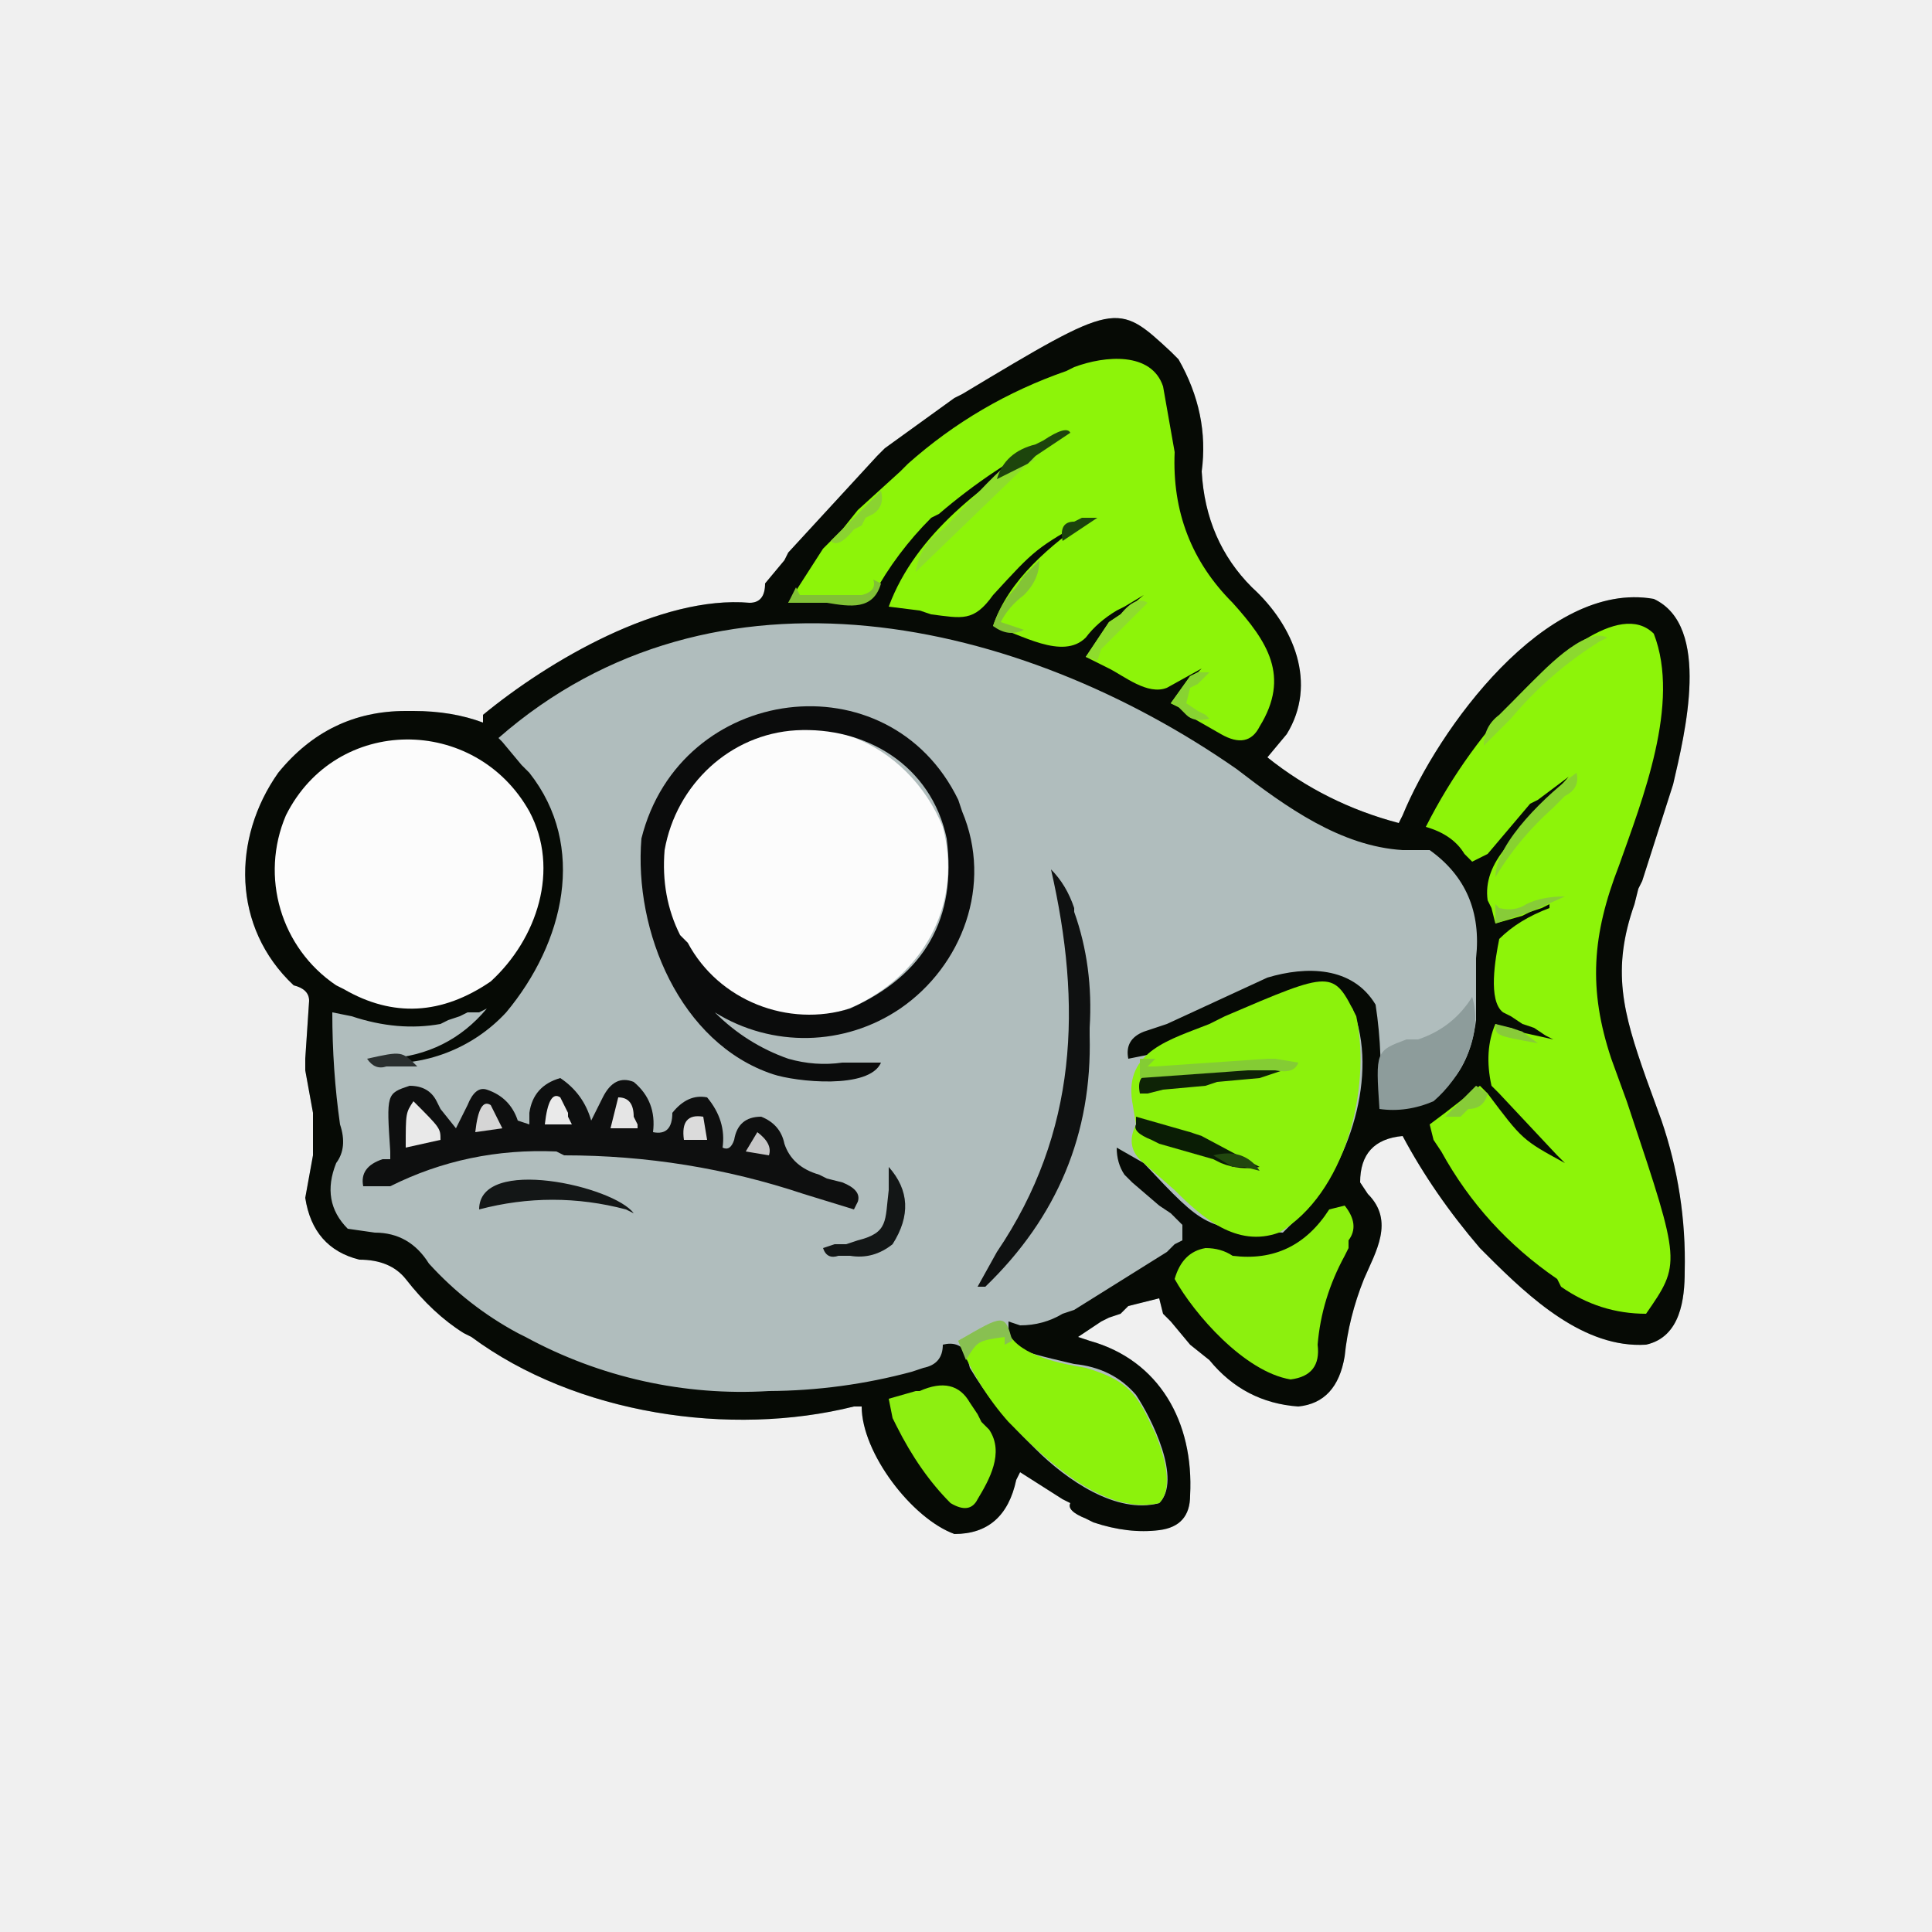
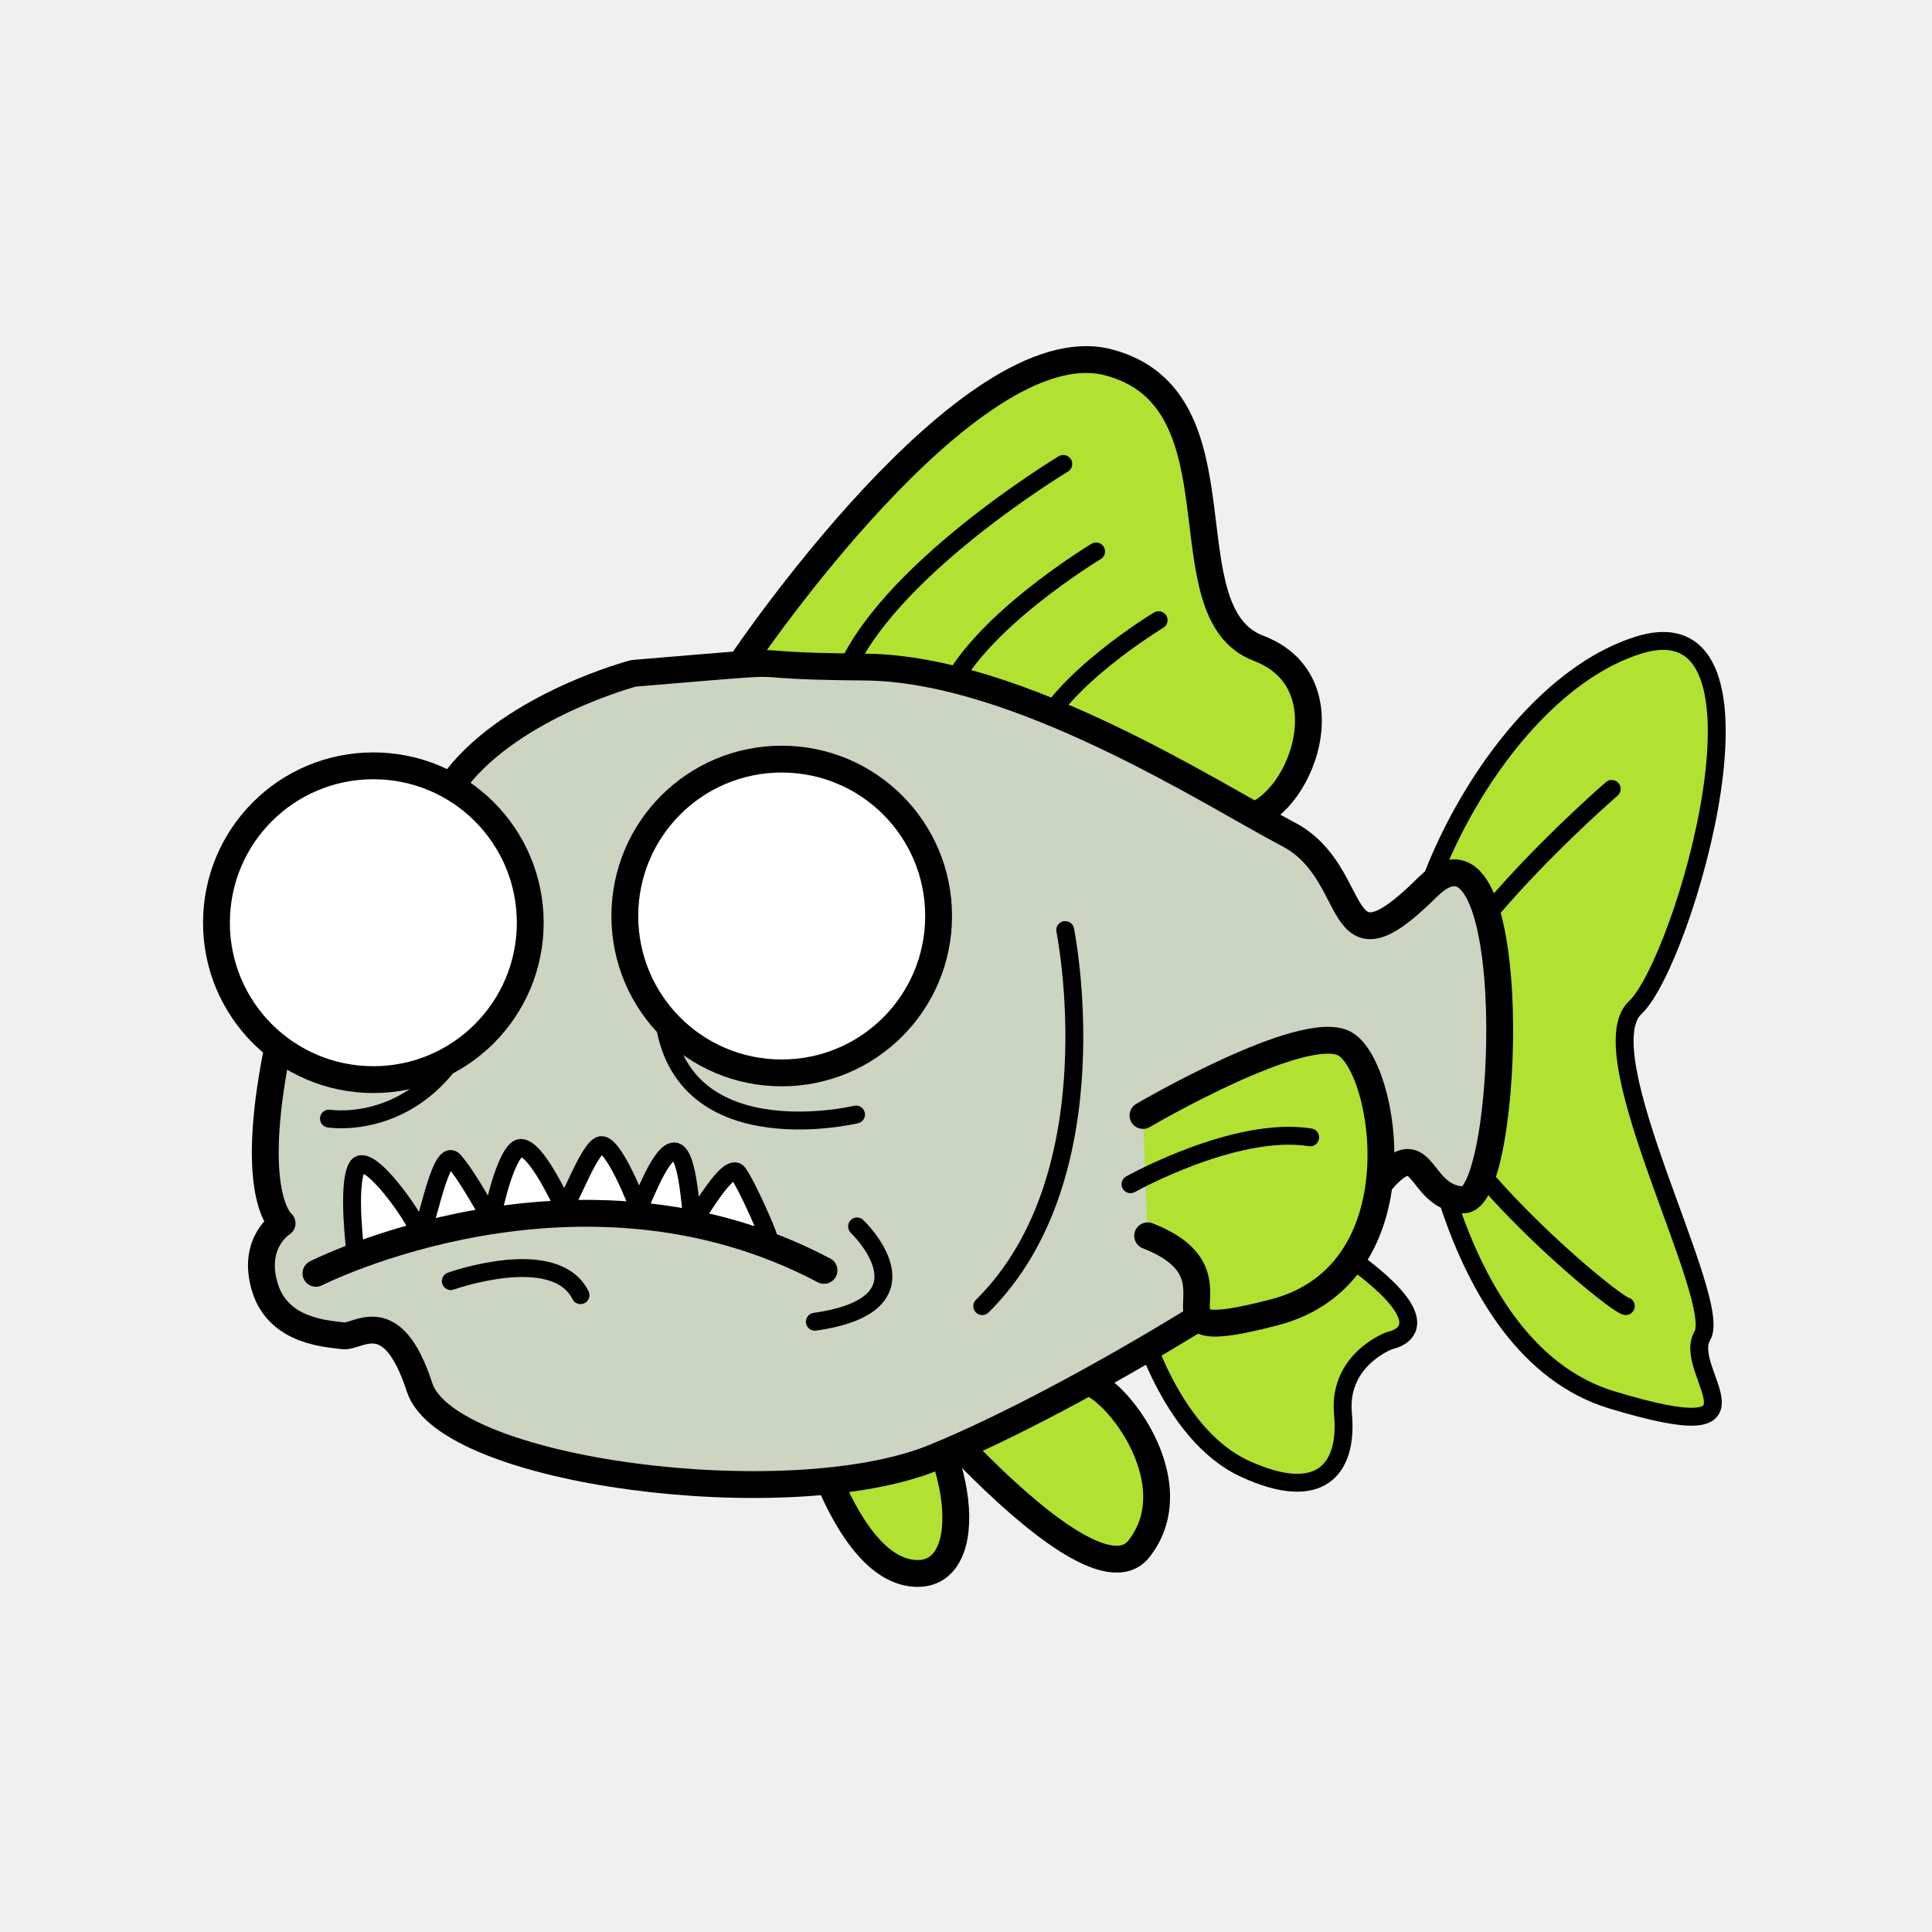
- <svg xmlns="http://www.w3.org/2000/svg" style="display:block" viewBox="0 0 500 500">
-   <path d="m0 0 2 2q8 14 6 29 1 18 13 30c11 10 17 25 9 38l-5 6q15 12 34 17l1-2c9-22 37-61 65-56 15 7 8 35 5 48l-8 25-1 2-1 4c-6 17-3 28 3 45l4 11a112 112 0 0 1 6 39c0 7-1 17-10 19-16 1-30-12-41-23l-2-2q-12-14-20-29-11 1-11 12l2 3c7 7 2 15-1 22q-4 10-5 20-2 12-12 13-14-1-23-12l-5-4-5-6-2-2-1-4-8 2-2 2-3 1-2 1-6 4 3 1c18 5 27 21 26 40q0 8-8 9t-17-2l-2-1q-5-2-4-4l-2-1-11-7-1 2q-3 14-16 14c-11-4-24-21-24-33h-2c-32 8-72 2-99-18l-2-1q-8-5-15-14-4-5-12-5-12-3-14-16l2-11v-11l-2-11v-3l1-15q0-3-4-4c-16-15-16-38-4-55q13-16 33-16h2q10 0 18 3v-2c17-14 46-31 69-29q4 0 4-5l5-6 1-2 23-25 2-2 18-13 2-1C-14-13-14-13 0 0" style="fill:#b0bdbd" transform="translate(303 91)" />
-   <path d="m0 0 2 2q8 14 6 29 1 18 13 30c11 10 17 25 9 38l-5 6q15 12 34 17l1-2c9-22 37-61 65-56 15 7 8 35 5 48l-8 25-1 2-1 4c-6 17-3 28 3 45l4 11a112 112 0 0 1 6 39c0 7-1 17-10 19-16 1-30-12-41-23l-2-2q-12-14-20-29-11 1-11 12l2 3c7 7 2 15-1 22q-4 10-5 20-2 12-12 13-14-1-23-12l-5-4-5-6-2-2-1-4-8 2-2 2-3 1-2 1-6 4 3 1c18 5 27 21 26 40q0 8-8 9t-17-2l-2-1q-5-2-4-4l-2-1-11-7-1 2q-3 14-16 14c-11-4-24-21-24-33h-2c-32 8-72 2-99-18l-2-1q-8-5-15-14-4-5-12-5-12-3-14-16l2-11v-11l-2-11v-3l1-15q0-3-4-4c-16-15-16-38-4-55q13-16 33-16h2q10 0 18 3v-2c17-14 46-31 69-29q4 0 4-5l5-6 1-2 23-25 2-2 18-13 2-1C-14-13-14-13 0 0m-174 100 1 1 5 6 2 2c15 19 9 44-6 62a41 41 0 0 1-34 13l3-1q16-1 26-13l-2 1h-3l-2 1-3 1-2 1q-11 2-23-2l-5-1q0 15 2 29 2 6-1 10-4 10 3 17l7 1q9 0 14 8 10 11 23 18l2 1a117 117 0 0 0 63 14 145 145 0 0 0 37-5l3-1q5-1 5-6 4-1 6 2l1 4q6 10 14 18l3 3c8 8 21 17 32 14 6-6-2-22-6-28q-6-7-16-8c-17-4-17-4-17-11l3 1q6 0 11-3l3-1 24-15 2-2 2-1v-4l-3-3-3-2-7-6-2-2q-2-3-2-7l7 4c16 17 16 17 36 18l3-3 2-2c12-12 20-36 13-53-5-7-16-4-23-2l-2 1-23 10-3 2-2 1-5 1q-1-5 4-7l3-1 3-1 26-12c10-3 22-3 28 7q2 13 1 27 22 0 25-23v-16q2-18-12-28h-7c-16-1-30-11-43-21-56-39-135-57-191-8" style="fill:#060a05" transform="translate(303 91)" />
-   <path d="M0 0c7 18-3 43-9 60-7 18-8 32-2 50l4 11 1 3c13 39 13 39 4 52q-12 0-22-7l-1-2q-19-13-30-33l-2-3-1-4 4-3 9-7 2 2c9 12 9 12 20 18l-2-2-15-16-2-2q-2-9 1-16l2 1h2l2 1 9 2-2-1-3-2-3-1-3-2-2-1c-4-3-2-14-1-19q5-5 13-8v-1l-2 1-3 1-2 1-7 2-1-4-1-2q-1-7 5-14l1-1 15-17-8 6-2 1-11 13-4 2-2-2q-3-5-10-7a141 141 0 0 1 26-36C-27 8-9-9 0 0" style="fill:#8df409" transform="translate(428 164)" />
-   <path d="m0 0 3 17Q2 40 18 56c9 10 15 19 7 32q-3 6-10 2l-7-4-2-2-4-2 5-7 2-1 1-1-9 5c-5 2-11-3-15-5l-2-1-4-2 6-9 3-2 6-5-5 3-2 1q-5 3-8 7c-6 6-17-1-24-3 4-12 15-21 25-28-14 8-14 8-25 20-5 7-8 6-16 5l-3-1-8-1c7-19 25-32 41-42l2-2q-16 8-30 20l-2 1q-9 9-15 20-2 2-6 2h-16l9-14 2-2 3-3 4-5 11-10 2-2Q-48 4-25-4l2-1c8-3 20-4 23 5" style="fill:#8df409" transform="translate(301 100)" />
-   <path d="M0 0c5 19-4 37-22 46-15 7-33 1-43-12l-4-8-1-2c-8-16 1-34 15-44C-34-33-9-22 0 0" style="fill:#fcfcfc" transform="translate(244 214)" />
-   <path d="M0 0c8 15 2 33-10 44q-19 13-38 2l-2-1A36 36 0 0 1-63 1c13-26 49-26 63-1" style="fill:#fcfcfc" transform="translate(137 210)" />
-   <path d="M0 0c4 19-3 46-20 56-11 4-20-4-27-11l-8-7q-5-4-2-10l-1-6C-60 9-48 6-38 2l4-2C-6-12-6-12 0 0" style="fill:#8cf20c" transform="translate(351 263)" />
-   <path d="m0 0 1 3c8 19 0 40-16 51a44 44 0 0 1-48 1 50 50 0 0 0 19 12q7 2 14 1h10c-3 7-22 5-28 3-24-8-36-37-34-61C-72-30-18-37 0 0m-76 13q-1 12 4 22l2 2c8 15 26 22 42 17Q1 41-3 10C-7-9-24-19-42-18c-17 1-31 14-34 31" style="fill:#0b0c0c" transform="translate(248 207)" />
-   <path d="M0 0q6 5 5 13 5 1 5-5 4-5 9-4 5 6 4 13 2 1 3-2 1-6 7-6 5 2 6 7 2 6 9 8l2 1 4 1q5 2 4 5l-1 2-13-4Q14 19-18 19l-2-1q-23-1-43 9h-7q-1-5 5-7h2v-2c-1-15-1-15 5-17q5 0 7 4l1 2 4 5 1-2 1-2 1-2q2-5 5-4 6 2 8 8l3 1V8q1-7 8-9 6 4 8 11l1-2 1-2 1-2q3-6 8-4" style="fill:#0e0f0f" transform="translate(164 280)" />
-   <path d="M0 0c3 6 14 8 20 9 10 3 13 6 17 15l1 2c2 5 5 14 1 18-13 3-27-9-36-18l-3-3q-8-9-13-21C-2-4-2-4 0 0" style="fill:#8cf20c" transform="translate(261 345)" />
-   <path d="M0 0q4 5 1 9v2l-1 2q-6 11-7 23 1 8-7 9c-12-2-25-17-30-26q2-7 8-8 4 0 7 2 16 2 25-12z" style="fill:#8cf00e" transform="translate(348 312)" />
-   <path d="m0 0 2 3 1 2 2 2c4 6 0 13-3 18q-2 4-7 1-8-8-14-20l-1-2-1-5 7-2h1q9-4 13 3" style="fill:#8def11" transform="translate(251 363)" />
-   <path d="M0 0q4 4 6 10v1q5 14 4 30v2q1 38-27 65h-2l5-9C7 68 8 35 0 0" style="fill:#0f1111" transform="translate(272 225)" />
-   <path d="M0 0c3 10-3 21-10 27q-7 3-14 2c-1-15-1-15 7-18h3Q-5 8 0 0" style="fill:#8d9c9b" transform="translate(381 258)" />
-   <path d="m0 0-2-1q-19-5-38 0c0-14 35-6 40 1" style="fill:#131616" transform="translate(164 314)" />
-   <path d="M0 0h12L3 3-8 4l-3 1-11 1-4 1h-2q-1-5 3-5z" style="fill:#0e2306" transform="translate(323 276)" />
-   <path d="M0 0q8 9 1 20-5 4-11 3h-3q-3 1-4-2l3-1h3l3-1c8-2 7-5 8-13z" style="fill:#131616" transform="translate(230 302)" />
-   <path d="m0 0 14 4 3 1 15 8q-5 1-10-1l-2-1L6 7 4 6q-5-2-4-4z" style="fill:#0a1d05" transform="translate(294 289)" />
-   <path d="m0 0-2 1-29 28q1-7 7-11l1-1C-5-2-5-2 0 0" style="fill:#8edd2c" transform="translate(268 119)" />
-   <path d="m0 0-2 1a96 96 0 0 0-23 20l-7 7q0-5 4-8l1-1 6-6C-17 9-6-3 0 0" style="fill:#8cd92f" transform="translate(416 165)" />
-   <path d="m0 0-2 2h2l29-2h2l6 1q-1 3-6 2h-7L-4 5V0z" style="fill:#84cc34" transform="translate(299 274)" />
-   <path d="M0 0c7 7 7 7 7 10l-9 2c0-9 0-9 2-12" style="fill:#e9e9e9" transform="translate(107 285)" />
-   <path d="M0 0q1 4-3 6l-1 1-2 2q-9 8-15 18C-21 18-7 5 0 0" style="fill:#88d230" transform="translate(408 200)" />
-   <path d="m0 0 2 1C0 8-6 7-12 6h-10l2-4 1 2h16q4-1 3-4" style="fill:#81c136" transform="translate(226 150)" />
-   <path d="m0 0-1 1-5 5-2 2-2 2-2 2-1 3-3-1 6-9 3-2q4-5 7-3" style="fill:#8edc2d" transform="translate(297 156)" />
-   <path d="m0 0-9 6-2 2-2 1-6 3q2-7 10-9l2-1q6-4 7-2" style="fill:#1d450c" transform="translate(277 112)" />
-   <path d="M0 0q0 5-4 9-4 3-6 7l6 2q-4 2-8-1 2-6 6-10l2-3z" style="fill:#83c436" transform="translate(269 145)" />
-   <path d="M0 0q4 0 4 5l1 2v1h-7z" style="fill:#e5e5e5" transform="translate(160 284)" />
-   <path d="m0 0-2 1v-2c-7 1-7 1-10 6l-2-5C-2-7-2-7 0 0" style="fill:#88c051" transform="translate(262 347)" />
-   <path d="m0 0-1 1-2 2-2 1-1 4 3 2 2 1 1 1q-4 1-6-1l-2-2-2-1 5-7 2-1z" style="fill:#88d332" transform="translate(313 174)" />
-   <path d="m0 0 1 6h-6q-1-7 5-6" style="fill:#dbdbdb" transform="translate(182 289)" />
-   <path d="m0 0 2 4v1l1 2h-7q1-9 4-7" style="fill:#eaeaea" transform="translate(145 284)" />
-   <path d="m0 0 3 6-7 1q1-9 4-7" style="fill:#d5d5d5" transform="translate(127 286)" />
-   <path d="M0 0q1 4-2 6l-2 1-1 2-2 1q-4 5-6 3z" style="fill:#8ad331" transform="translate(228 127)" />
-   <path d="m0 0-9 4-3 1-6 2V2l1 1q4 1 7-1 4-2 10-2" style="fill:#87cc38" transform="translate(405 232)" />
-   <path d="M0 0h-8q-3 1-5-2c9-2 9-2 13 2" style="fill:#2a2f2f" transform="translate(108 276)" />
-   <path d="M0 0q4 3 3 6l-6-1z" style="fill:#c6c6c7" transform="translate(196 293)" />
-   <path d="m0 0-4-1h-3l-5-3q8-2 12 4" style="fill:#21470e" transform="translate(326 303)" />
-   <path d="m0 0 3 2Q2 6-2 6l-2 2h-4l2-2z" style="fill:#87cc38" transform="translate(382 281)" />
-   <path d="m0 0 4 1 3 1 4 3C0 3 0 3 0 0" style="fill:#88cb39" transform="translate(387 265)" />
-   <path d="m0 0-9 6q-1-5 3-5l2-1z" style="fill:#1b440c" transform="translate(284 134)" />
+ <svg xmlns="http://www.w3.org/2000/svg" version="1.2" viewBox="0 0 1080 1080">
+   <g id="guppy_resize">
+     <path id="tail" d="m792.65 592.12c0 0 13.32 161.6 108.31 190.41 94.99 28.8 38.82-15.61 50.66-35.81 11.83-20.2-64.75-157.98-37.56-183.42 27.19-25.44 86.48-229.22 1.75-202.63-84.74 26.58-152.06 176.32-123.16 231.45z" style="fill: #b1e131;stroke: #000000;stroke-linecap: round;stroke-linejoin: round;stroke-width: 10" />
+     <path id="tail-dt1" fill-rule="evenodd" d="m900.96 441.02c0 0-111.37 95.96-110.05 146.73 1.32 50.78 110.84 141.22 117.91 142.37" style="fill: none;stroke: #000000;stroke-linecap: round;stroke-linejoin: round;stroke-width: 10" />
+     <path id="underfin" d="m636.31 736.23c0 0 16.77 65.02 59.4 84.73 42.62 19.7 57.91 0 55.02-30.57-2.89-30.58 26.2-41.05 26.2-41.05 0 0 51.98-8.69-77.73-80.36-129.71-71.67-62.89 67.25-62.89 67.25z" style="fill: #b1e131;stroke: #000000;stroke-linecap: round;stroke-linejoin: round;stroke-width: 10" />
+     <path id="fin2" d="m450.66 789.51c0 0 20.01 83.45 57.89 89.69 37.89 6.24 32.67-65.38-7.13-111.59-39.8-46.2 103.52 138.34 135.21 98.24 31.7-40.1-21.53-101.17-33.98-93.15-12.46 8.01-46.53-11.41-64.81-35.25" style="fill: #b1e131;stroke: #000000;stroke-linecap: round;stroke-linejoin: round;stroke-width: 15" />
+     <path id="dorsal" d="m415.34 369.4c0 0 126.2-187.41 204.38-166.82 78.18 20.59 30.85 139.75 83.85 159.83 52.99 20.08 19.89 98.19-13.1 95.21-33-2.99-244.58-45.03-275.13-88.22z" style="fill: #b1e131;stroke: #000000;stroke-linecap: round;stroke-linejoin: round;stroke-width: 15" />
+     <path id="dorsal-dt1" fill-rule="evenodd" d="m594.39 259.35c0 0-100.91 60.69-123.15 119.66" style="fill: none;stroke: #000000;stroke-linecap: round;stroke-linejoin: round;stroke-width: 10" />
+     <path id="dorsal-dt1" fill-rule="evenodd" d="m898.34 461.98" style="fill: none;stroke: #000000;stroke-linecap: round;stroke-linejoin: round;stroke-width: 10" />
+     <path id="dorsal-dt2" fill-rule="evenodd" d="m612.73 308.26c0 0-69.04 41.52-84.25 81.87" style="fill: none;stroke: #000000;stroke-linecap: round;stroke-linejoin: round;stroke-width: 10" />
+     <path id="dorsal-dt3" fill-rule="evenodd" d="m647.67 346.69c0 0-56.28 33.85-68.68 66.74" style="fill: none;stroke: #000000;stroke-linecap: round;stroke-linejoin: round;stroke-width: 10" />
+     <path id="body" d="m354.2 376.39c0 0-66.28 17.39-98.69 58.52-32.42 41.12-88.73 86.08-102.19 160.71-13.46 74.62 4.36 88.21 4.36 88.21 0 0-17.24 10.7-9.6 35.81 7.63 25.11 35.31 25.87 43.67 27.08 8.35 1.2 27.3-18.87 42.79 28.82 15.5 47.68 206.47 72.14 287.36 39.3 80.88-32.84 221.01-118.91 248.05-151.97 27.04-33.06 21.47 6.77 48.03 7.86 26.57 1.09 33.93-228.39-20.08-174.68-54.02 53.7-35.66-7.67-77.74-29.7-42.08-22.03-150.7-92.75-236.69-93.45-85.99-0.71-17.97-5.79-129.27 3.49z" style="fill: #ccd4c2;stroke: #000000;stroke-linecap: round;stroke-linejoin: round;stroke-width: 15" />
+     <path id="eyeline1" fill-rule="evenodd" d="m183.89 625.31c0 0 57.94 9.4 83.84-62.01" style="fill: none;stroke: #000000;stroke-linecap: round;stroke-linejoin: round;stroke-width: 10" />
+     <path id="eyeline2" fill-rule="evenodd" d="m478.53 623.02c0 0-105.45 25.3-108.13-62.85" style="fill: none;stroke: #000000;stroke-linecap: round;stroke-linejoin: round;stroke-width: 10" />
+     <path id="eye1" fill-rule="evenodd" d="m436.98 599.76c-48.5 0-87.7-39.21-87.7-87.71 0-48.5 39.2-87.7 87.7-87.7 48.5 0 87.71 39.2 87.71 87.7 0 48.5-39.21 87.71-87.71 87.71z" style="fill: #ffffff;stroke: #000000;stroke-linecap: round;stroke-linejoin: round;stroke-width: 15" />
+     <path id="eye2" fill-rule="evenodd" d="m208.71 603.51c-48.51 0-87.71-39.2-87.71-87.71 0-48.5 39.2-87.7 87.71-87.7 48.5 0 87.7 39.2 87.7 87.7 0 48.51-39.2 87.71-87.7 87.71z" style="fill: #ffffff;stroke: #000000;stroke-linecap: round;stroke-linejoin: round;stroke-width: 15" />
+     <path id="gill" fill-rule="evenodd" d="m595.46 519.91c0 0 27.8 136.93-46.38 210.23" style="fill: none;stroke: #000000;stroke-linecap: round;stroke-linejoin: round;stroke-width: 10" />
+     <path id="fin1" d="m638.93 623.56c0 0 89.49-52.51 112.67-40.17 23.19 12.33 43.27 128.79-39.3 150.22-82.57 21.44-9.78-19.04-70.75-42.79" style="fill: #b1e131;stroke: #000000;stroke-linecap: round;stroke-linejoin: round;stroke-width: 15" />
+     <path id="fin1-dt1" fill-rule="evenodd" d="m631.95 661.99c0 0 58.83-32.9 100.44-26.2" style="fill: none;stroke: #000000;stroke-linecap: round;stroke-linejoin: round;stroke-width: 10" />
+     <path id="teeth" d="m198.73 700.43c0 0-4.89-38.07 0.88-48.04 5.76-9.98 32.84 28.66 34.93 36.68 2.1 8.02 11.01-49.42 19.22-40.18 8.21 9.25 20.96 33.19 20.96 33.19 0 0 5.94-31.6 13.98-39.3 8.03-7.7 24.45 28.31 26.2 31.44 1.74 3.13 13.97-32.65 20.96-34.06 6.99-1.41 20.44 32.68 20.96 34.94 0.53 2.25 11.71-31.61 20.09-31.45 8.38 0.16 9.08 37.75 10.48 38.43 1.4 0.69 19.91-34.04 25.33-26.2 5.42 7.85 16.07 32.68 16.59 34.94 0.53 2.25-60.26-9.61-60.26-9.61l-48.91-0.87c0 0-26.2-5.93-73.37 8.73-47.16 14.66-48.04 11.36-48.04 11.36z" style="fill: #ffffff;stroke: #000000;stroke-linecap: round;stroke-linejoin: round;stroke-width: 10" />
+     <path id="mouth" fill-rule="evenodd" d="m176.61 711.81c0 0 146.35-74.42 284.01-1.66" style="fill: none;stroke: #000000;stroke-linecap: round;stroke-linejoin: round;stroke-width: 15" />
+     <path id="cheek" fill-rule="evenodd" d="m479.1 685.58c0 0 45.56 43.42-23.58 53.28" style="fill: none;stroke: #000000;stroke-linecap: round;stroke-linejoin: round;stroke-width: 10" />
+     <path id="chin" fill-rule="evenodd" d="m252.01 716.15c0 0 58.18-20.81 72.5 7.86" style="fill: none;stroke: #000000;stroke-linecap: round;stroke-linejoin: round;stroke-width: 10" />
+   </g>
</svg>
